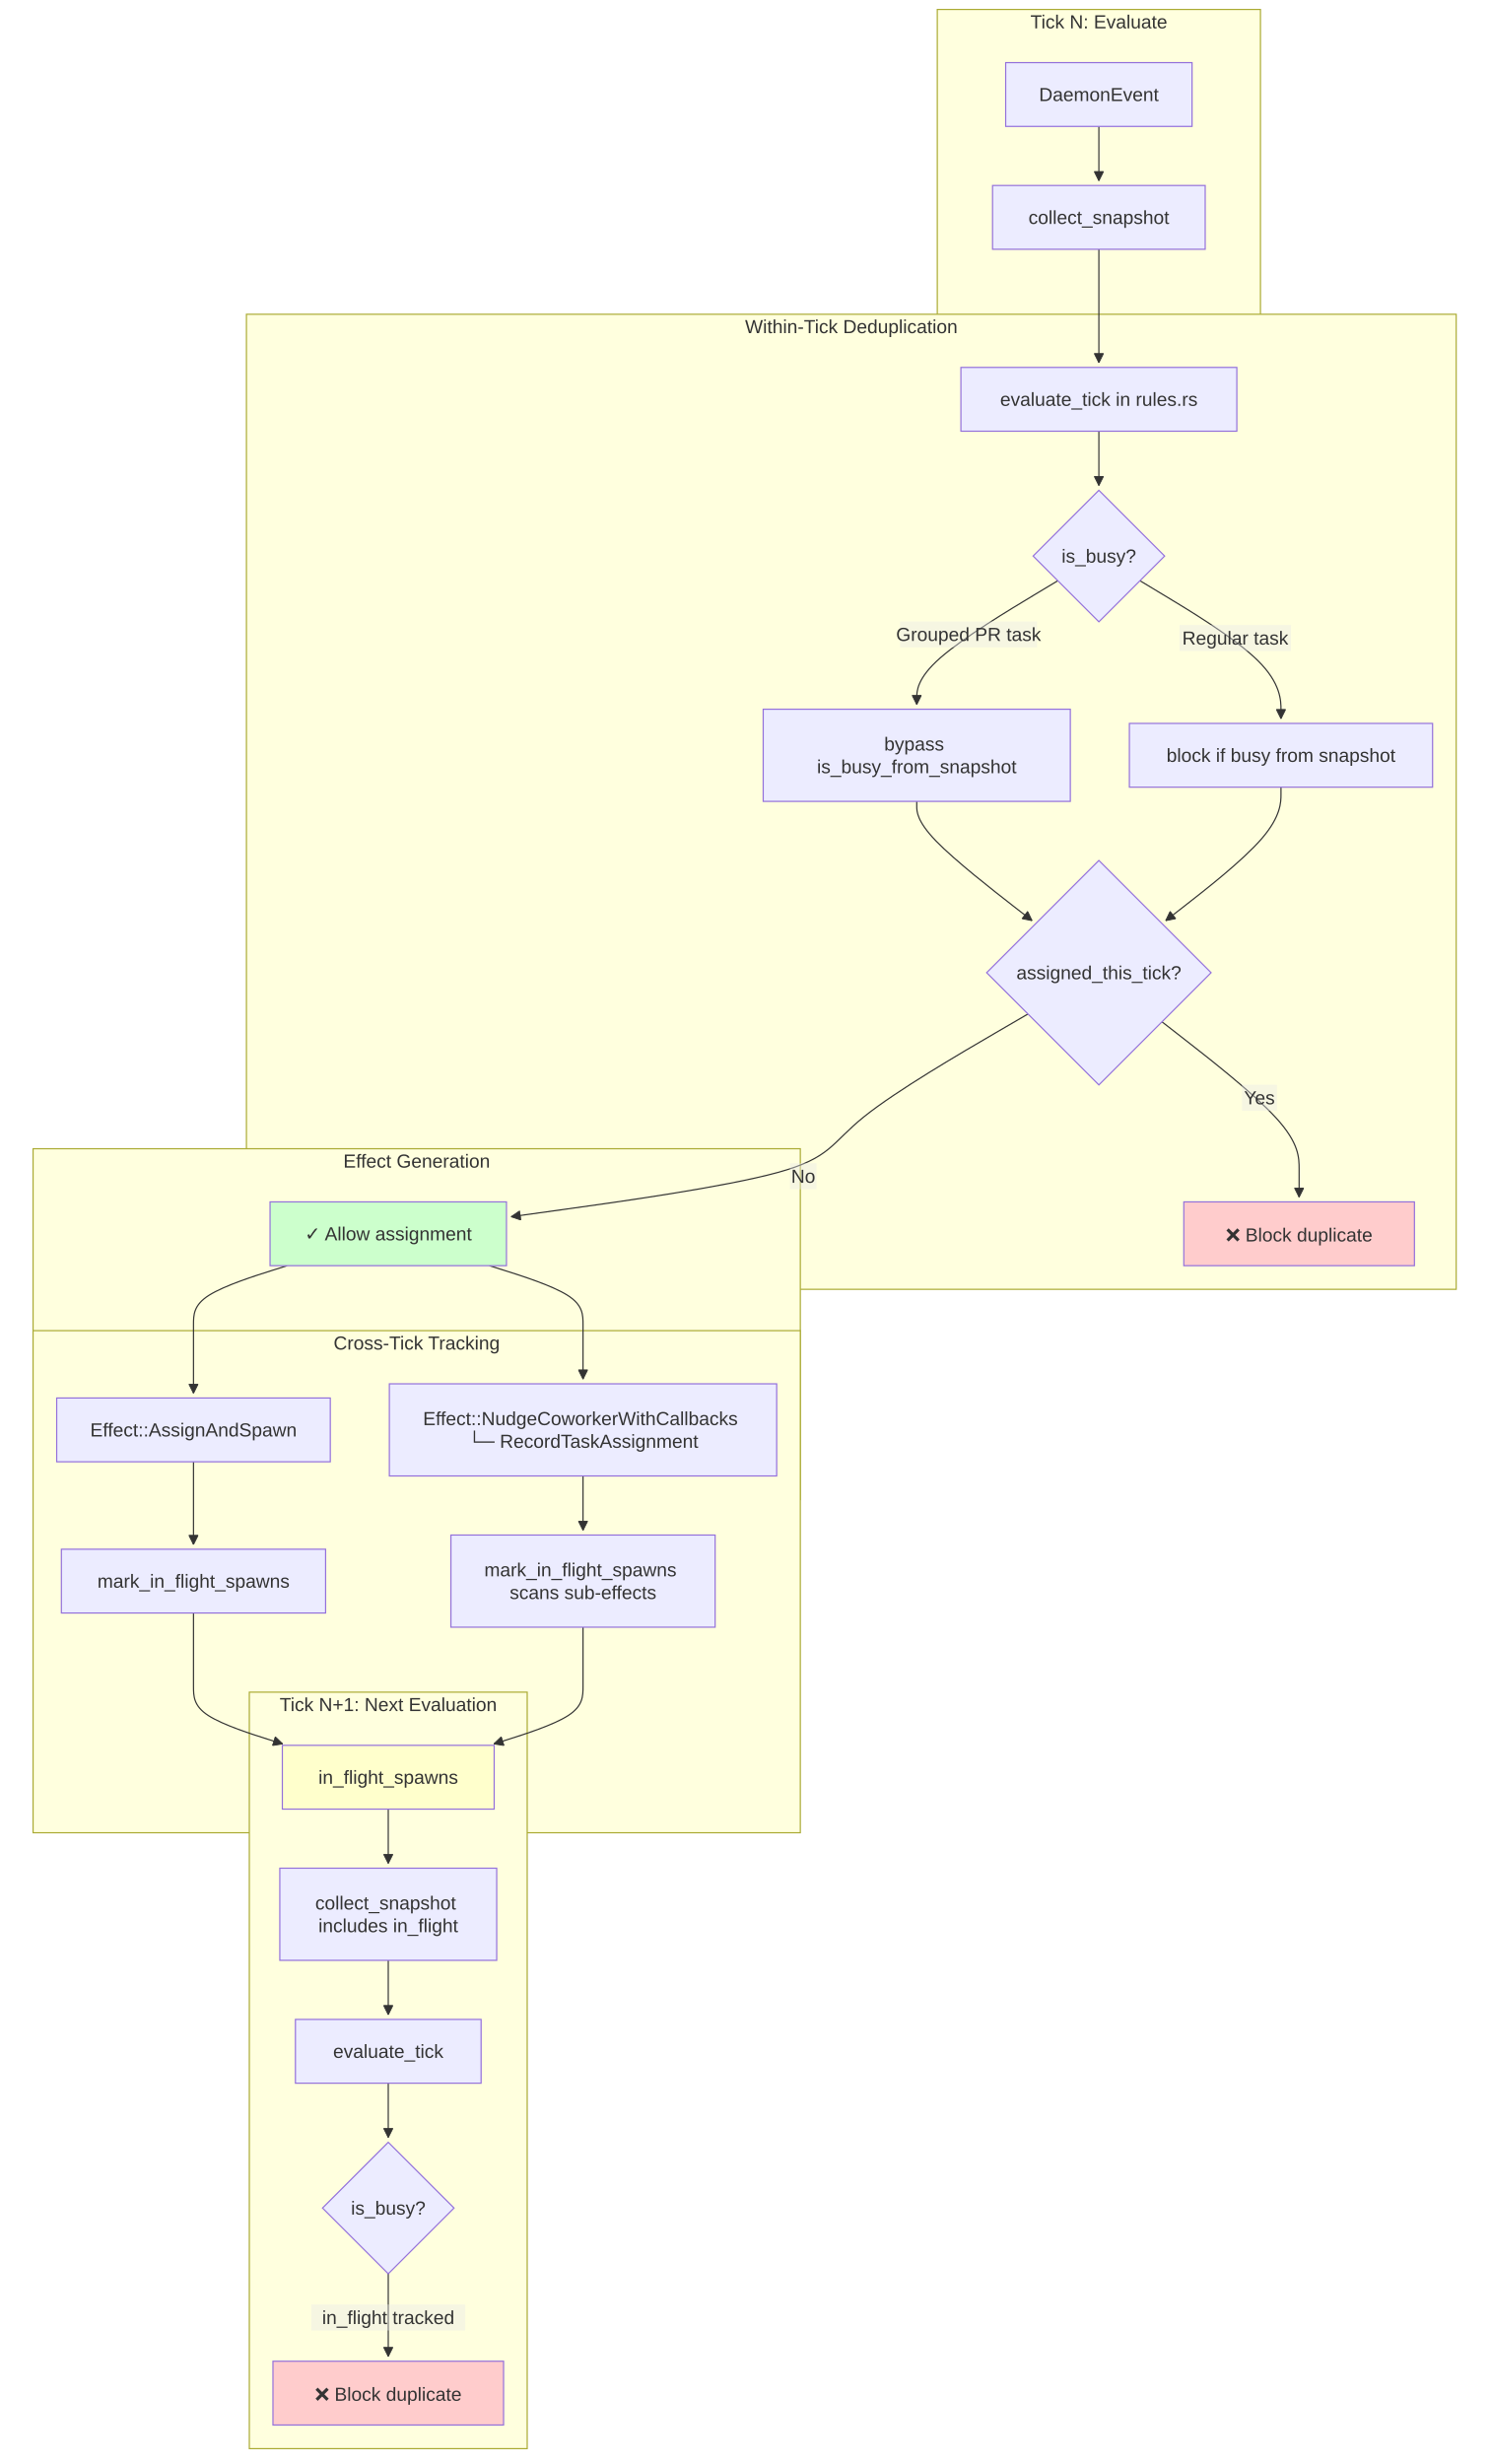
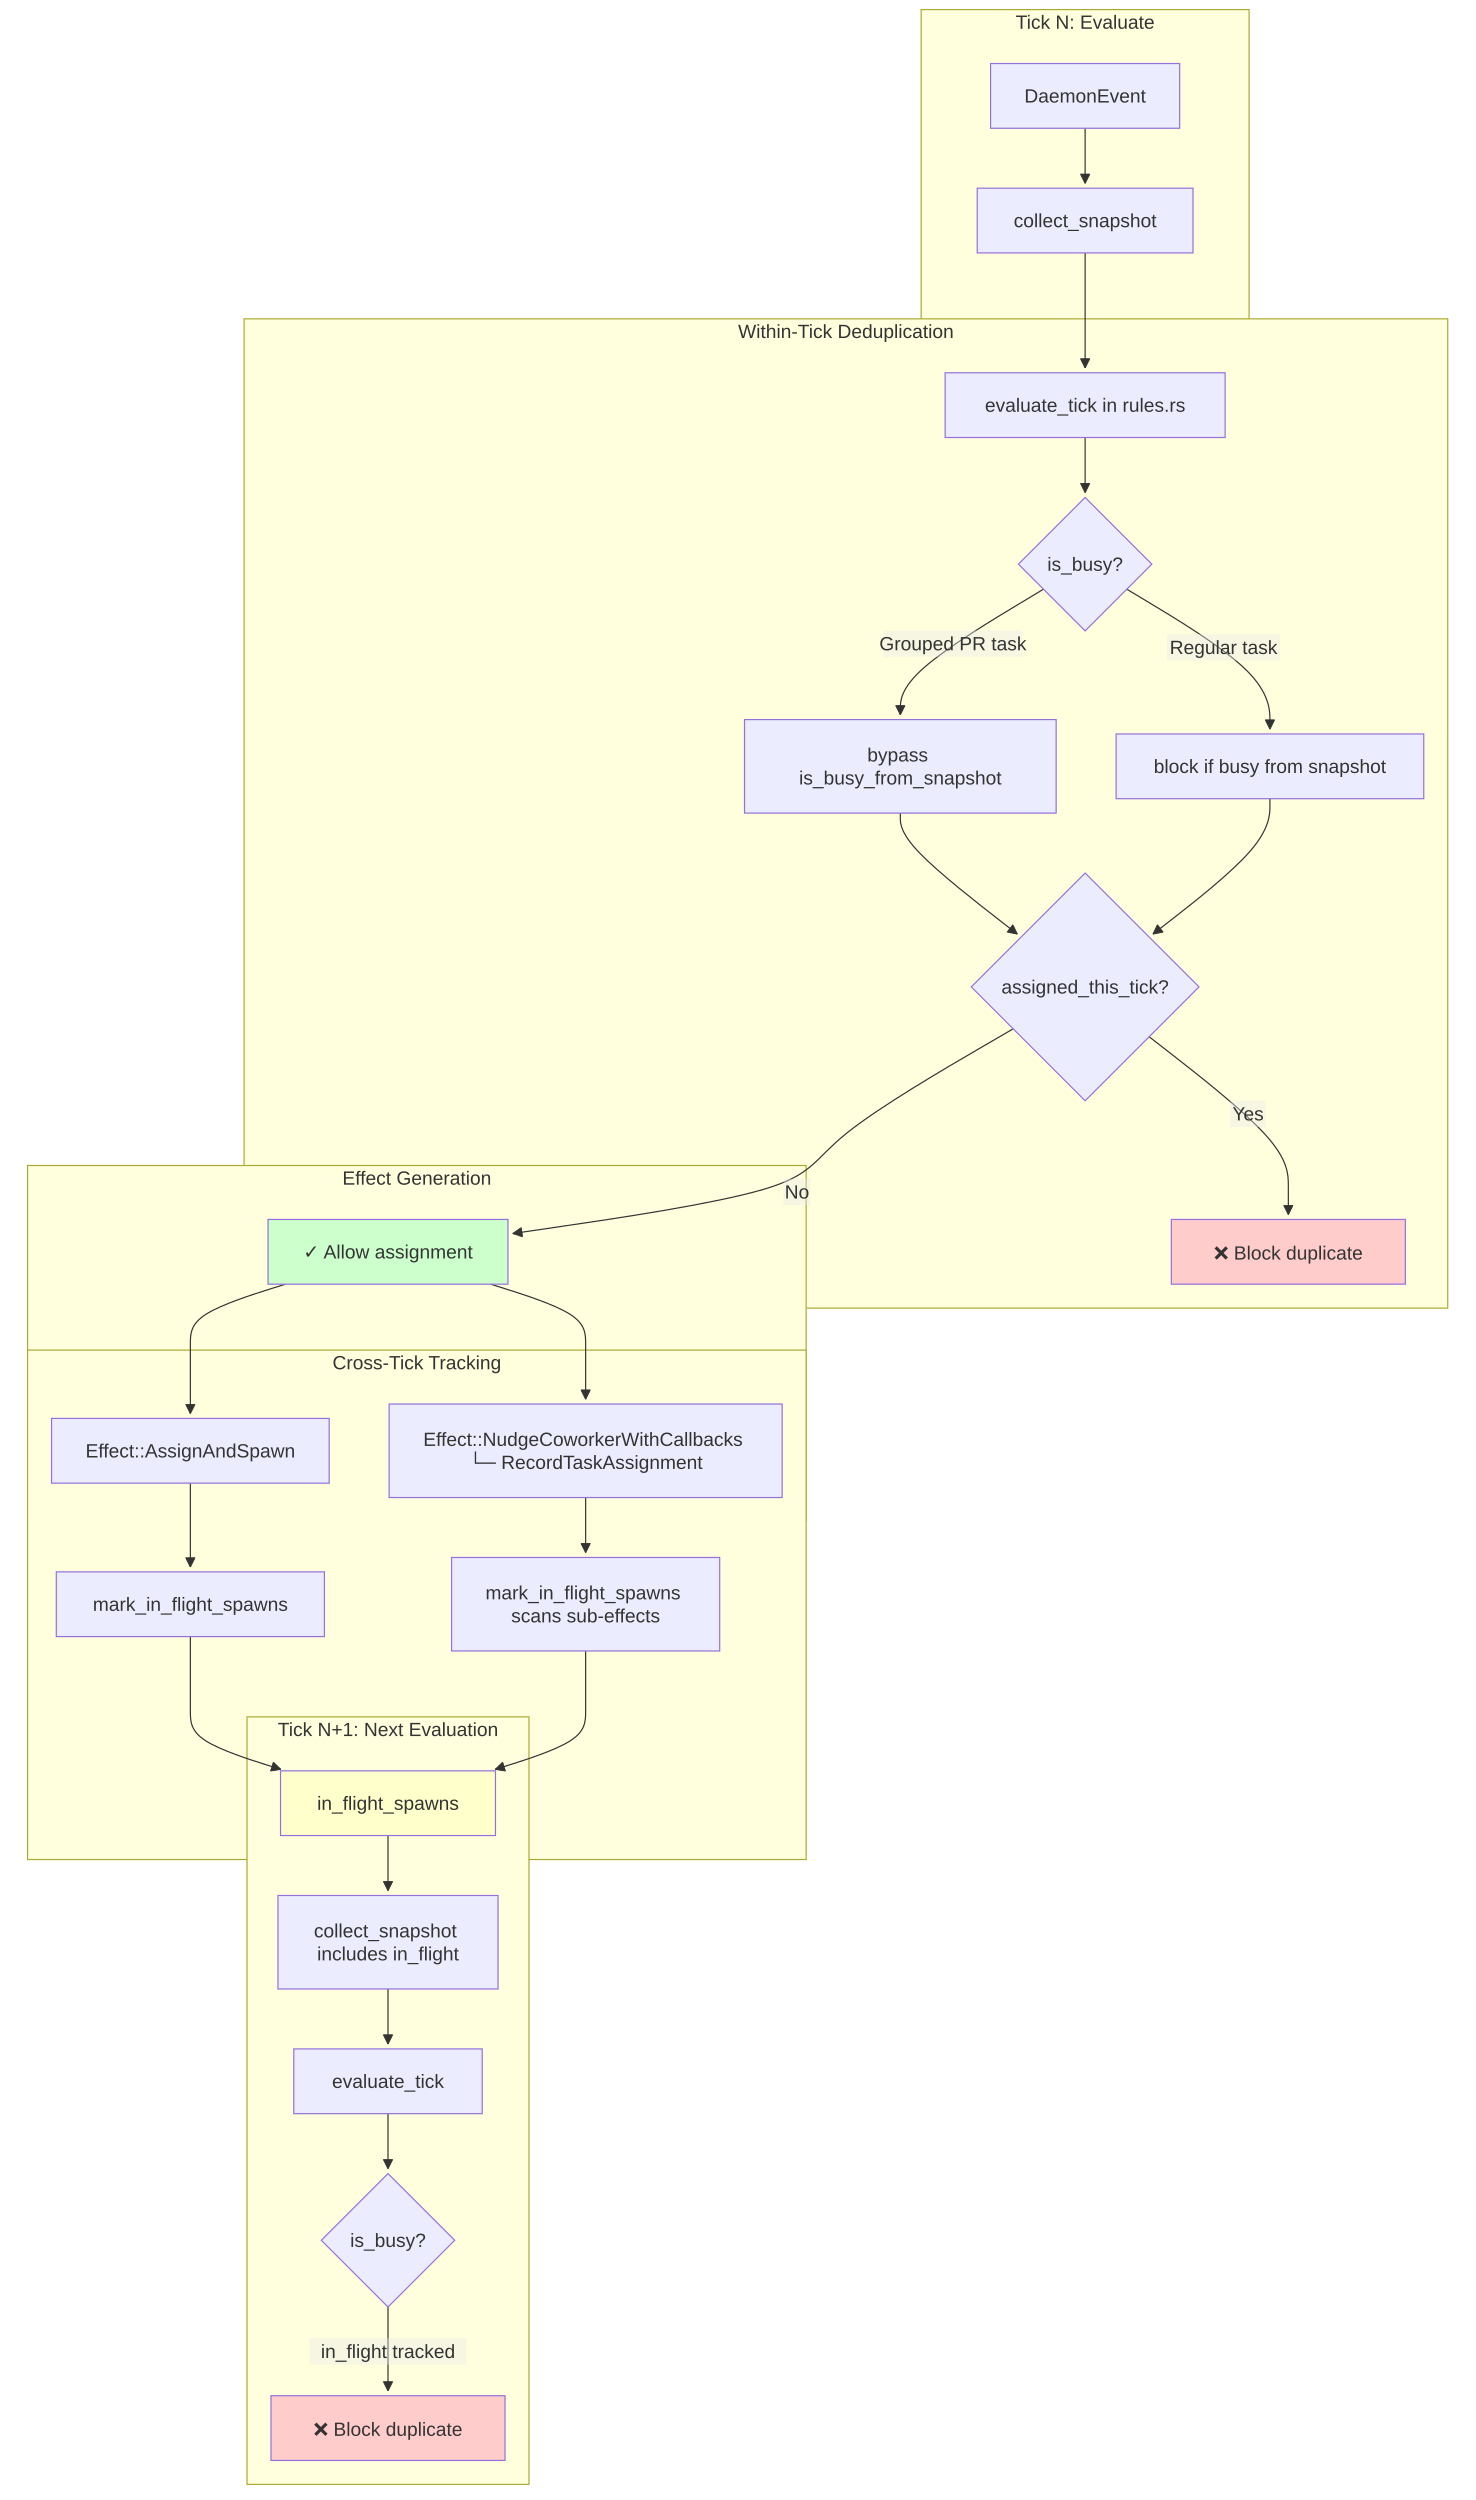
- <svg xmlns="http://www.w3.org/2000/svg" width="1260.799" height="2085.672" viewBox="-8 -28 1260.799 2085.672" class="mermaid">
+ <svg xmlns="http://www.w3.org/2000/svg" width="1230.799" height="2085.672" viewBox="-8 -28 1230.799 2085.672" class="mermaid">
  <style>
.mermaid{font-family:trebuchet ms, verdana, arial, sans-serif;font-size:16px;fill:#333333;}
.error-icon{fill:#552222;}
.error-text{fill:#552222;stroke:#552222;}
.edge-thickness-normal{stroke-width:1px;}
.edge-thickness-thick{stroke-width:3.5px;}
.edge-pattern-solid{stroke-dasharray:0;}
.edge-thickness-invisible{stroke-width:0;fill:none;}
.edge-pattern-dashed{stroke-dasharray:3;}
.edge-pattern-dotted{stroke-dasharray:2;}
.marker{fill:#333333;stroke:#333333;}
.marker.cross{stroke:#333333;}
svg{font-family:trebuchet ms, verdana, arial, sans-serif;font-size:16px;}
p{margin:0;}
.label{font-family:trebuchet ms, verdana, arial, sans-serif;color:#333333;}
.cluster-label text{fill:#333333;}
.cluster-label span{color:#333333;}
.cluster-label span p{background-color:transparent;}
.label text,span{fill:#333333;color:#333333;}
.node rect,.node circle,.node ellipse,.node polygon,.node path{fill:#ECECFF;stroke:#9370DB;stroke-width:1px;}
.rough-node .label text,.node .label text,.image-shape .label,.icon-shape .label{text-anchor:middle;}
.node .katex path{fill:#000;stroke:#000;stroke-width:1px;}
.rough-node .label,.node .label,.image-shape .label,.icon-shape .label{text-align:center;}
.node.clickable{cursor:pointer;}
.root .anchor path{fill:#333333!important;stroke-width:0;stroke:#333333;}
.arrowheadPath{fill:#333333;}
.edgePath .path{stroke:#333333;stroke-width:2.0px;}
.flowchart-link{stroke:#333333;fill:none;}
.edgeLabel{background-color:rgba(232, 232, 232, 0.8);text-align:center;}
.edgeLabel p{background-color:rgba(232, 232, 232, 0.8);}
.edgeLabel rect{opacity:0.5;background-color:rgba(232, 232, 232, 0.8);fill:rgba(232, 232, 232, 0.8);}
.labelBkg{background-color:rgba(232, 232, 232, 0.5);}
.cluster rect{fill:#ffffde;stroke:#aaaa33;stroke-width:1px;}
.cluster text{fill:#333333;}
.cluster span{color:#333333;}
.flowchartTitleText{text-anchor:middle;font-size:18px;fill:#333333;}
rect.text{fill:none;stroke-width:0;}

  </style>
  <defs>
    <marker id="arrow_point" viewBox="0 0 10 10" refX="10" refY="5" markerWidth="8" markerHeight="8" orient="auto" markerUnits="userSpaceOnUse">
      <path d="M 0 0 L 10 5 L 0 10 z" class="marker" />
    </marker>
    <marker id="arrow_point_start" viewBox="0 0 10 10" refX="4.5" refY="5" markerWidth="8" markerHeight="8" orient="auto" markerUnits="userSpaceOnUse">
      <path d="M 0 5 L 10 10 L 10 0 z" class="marker" />
    </marker>
    <marker id="arrow_cross" viewBox="0 0 11 11" refX="12" refY="5.2" markerWidth="11" markerHeight="11" orient="auto" markerUnits="userSpaceOnUse">
      <path d="M 1 1 L 10 10 M 10 1 L 1 10" class="marker cross" fill="none" stroke-width="2" />
    </marker>
    <marker id="arrow_cross_start" viewBox="0 0 11 11" refX="-1" refY="5.2" markerWidth="11" markerHeight="11" orient="auto" markerUnits="userSpaceOnUse">
      <path d="M 1 1 L 10 10 M 10 1 L 1 10" class="marker cross" fill="none" stroke-width="2" />
    </marker>
    <marker id="arrow_circle" viewBox="0 0 10 10" refX="11" refY="5" markerWidth="11" markerHeight="11" orient="auto" markerUnits="userSpaceOnUse">
      <circle cx="5" cy="5" r="5" class="marker" />
    </marker>
    <marker id="arrow_circle_start" viewBox="0 0 10 10" refX="-1" refY="5" markerWidth="11" markerHeight="11" orient="auto" markerUnits="userSpaceOnUse">
      <circle cx="5" cy="5" r="5" class="marker" />
    </marker>
  </defs>
  <g class="root">
    <g class="clusters">
      <g class="cluster" id="subgraph-subGraph0">
-         <rect x="785.492" y="-20" width="273.594" height="377" class="cluster" />
-         <text x="922.289" y="-4" class="cluster-label" text-anchor="middle">Tick N: Evaluate</text>
+         <rect x="760.492" y="-20" width="273.594" height="377" class="cluster" />
+         <text x="897.289" y="-4" class="cluster-label" text-anchor="middle">Tick N: Evaluate</text>
      </g>
      <g class="cluster" id="subgraph-subGraph1">
-         <rect x="200.623" y="238" width="1024.176" height="825.344" class="cluster" />
-         <text x="712.711" y="254" class="cluster-label" text-anchor="middle">Within-Tick Deduplication</text>
+         <rect x="195.623" y="238" width="1004.176" height="825.344" class="cluster" />
+         <text x="697.711" y="254" class="cluster-label" text-anchor="middle">Within-Tick Deduplication</text>
      </g>
      <g class="cluster" id="subgraph-subGraph2">
-         <rect x="20" y="944.344" width="649.539" height="297" class="cluster" />
-         <text x="344.77" y="960.344" class="cluster-label" text-anchor="middle">Effect Generation</text>
+         <rect x="15" y="944.344" width="649.539" height="297" class="cluster" />
+         <text x="339.77" y="960.344" class="cluster-label" text-anchor="middle">Effect Generation</text>
      </g>
      <g class="cluster" id="subgraph-subGraph3">
-         <rect x="20" y="1098.344" width="649.539" height="425" class="cluster" />
-         <text x="344.77" y="1114.344" class="cluster-label" text-anchor="middle">Cross-Tick Tracking</text>
+         <rect x="15" y="1098.344" width="649.539" height="425" class="cluster" />
+         <text x="339.77" y="1114.344" class="cluster-label" text-anchor="middle">Cross-Tick Tracking</text>
      </g>
      <g class="cluster" id="subgraph-subGraph4">
-         <rect x="203.072" y="1404.344" width="235.25" height="640.328" class="cluster" />
-         <text x="320.697" y="1420.344" class="cluster-label" text-anchor="middle">Tick N+1: Next Evaluation</text>
+         <rect x="198.072" y="1404.344" width="235.25" height="640.328" class="cluster" />
+         <text x="315.697" y="1420.344" class="cluster-label" text-anchor="middle">Tick N+1: Next Evaluation</text>
      </g>
    </g>
    <g class="edgePaths">
      <g class="edge" id="edge-L-Event-Snapshot-0">
-         <path d="M922.289,79L922.289,83.167C922.289,87.333,922.289,95.667,922.289,103.333C922.289,111,922.289,118,922.289,121.5L922.289,125" class="edge-thickness-normal edge-pattern-solid edge-thickness-normal edge-pattern-solid flowchart-link" marker-end="url(#arrow_point)" />
+         <path d="M897.289,79L897.289,83.167C897.289,87.333,897.289,95.667,897.289,103.333C897.289,111,897.289,118,897.289,121.5L897.289,125" class="edge-thickness-normal edge-pattern-solid edge-thickness-normal edge-pattern-solid flowchart-link" marker-end="url(#arrow_point)" />
      </g>
      <g class="edge" id="edge-L-Snapshot-Rules-0">
-         <path d="M922.289,183L922.289,187.167C922.289,191.333,922.289,199.667,922.289,208C922.289,216.333,922.289,224.667,922.289,233C922.289,241.333,922.289,249.667,922.289,257.333C922.289,265,922.289,272,922.289,275.5L922.289,279" class="edge-thickness-normal edge-pattern-solid edge-thickness-normal edge-pattern-solid flowchart-link" marker-end="url(#arrow_point)" />
+         <path d="M897.289,183L897.289,187.167C897.289,191.333,897.289,199.667,897.289,208C897.289,216.333,897.289,224.667,897.289,233C897.289,241.333,897.289,249.667,897.289,257.333C897.289,265,897.289,272,897.289,275.5L897.289,279" class="edge-thickness-normal edge-pattern-solid edge-thickness-normal edge-pattern-solid flowchart-link" marker-end="url(#arrow_point)" />
      </g>
      <g class="edge" id="edge-L-Rules-Check-0">
-         <path d="M922.289,337L922.289,341.167C922.289,345.333,922.289,353.667,922.289,361.333C922.289,369,922.289,376,922.289,379.5L922.289,383" class="edge-thickness-normal edge-pattern-solid edge-thickness-normal edge-pattern-solid flowchart-link" marker-end="url(#arrow_point)" />
+         <path d="M897.289,337L897.289,341.167C897.289,345.333,897.289,353.667,897.289,361.333C897.289,369,897.289,376,897.289,379.5L897.289,383" class="edge-thickness-normal edge-pattern-solid edge-thickness-normal edge-pattern-solid flowchart-link" marker-end="url(#arrow_point)" />
      </g>
      <g class="edge" id="edge-L-Check-Bypass-0">
-         <path d="M887.522,463.561L867.621,475.522C847.721,487.483,807.92,511.406,788.02,528.867C768.119,546.328,768.119,557.328,768.119,562.828L768.119,568.328" class="edge-thickness-normal edge-pattern-solid edge-thickness-normal edge-pattern-solid flowchart-link" marker-end="url(#arrow_point)" />
+         <path d="M862.522,463.561L842.621,475.522C822.721,487.483,782.92,511.406,763.02,528.867C743.119,546.328,743.119,557.328,743.119,562.828L743.119,568.328" class="edge-thickness-normal edge-pattern-solid edge-thickness-normal edge-pattern-solid flowchart-link" marker-end="url(#arrow_point)" />
      </g>
      <g class="edge" id="edge-L-Check-BlockSnap-0">
-         <path d="M957.056,463.561L976.957,475.522C996.857,487.483,1036.658,511.406,1056.559,530.867C1076.459,550.328,1076.459,565.328,1076.459,572.828L1076.459,580.328" class="edge-thickness-normal edge-pattern-solid edge-thickness-normal edge-pattern-solid flowchart-link" marker-end="url(#arrow_point)" />
+         <path d="M932.056,463.561L951.957,475.522C971.857,487.483,1011.658,511.406,1031.559,530.867C1051.459,550.328,1051.459,565.328,1051.459,572.828L1051.459,580.328" class="edge-thickness-normal edge-pattern-solid edge-thickness-normal edge-pattern-solid flowchart-link" marker-end="url(#arrow_point)" />
      </g>
      <g class="edge" id="edge-L-Bypass-AssignCheck-0">
-         <path d="M768.119,650.328L768.119,654.495C768.119,658.661,768.119,666.995,784.384,683.822C800.649,700.65,833.18,725.972,849.445,738.633L865.71,751.294" class="edge-thickness-normal edge-pattern-solid edge-thickness-normal edge-pattern-solid flowchart-link" marker-end="url(#arrow_point)" />
+         <path d="M743.119,650.328L743.119,654.495C743.119,658.661,743.119,666.995,759.384,683.822C775.649,700.65,808.18,725.972,824.445,738.633L840.71,751.294" class="edge-thickness-normal edge-pattern-solid edge-thickness-normal edge-pattern-solid flowchart-link" marker-end="url(#arrow_point)" />
      </g>
      <g class="edge" id="edge-L-BlockSnap-AssignCheck-0">
-         <path d="M1076.459,638.328L1076.459,644.495C1076.459,650.661,1076.459,662.995,1060.194,681.822C1043.929,700.65,1011.399,725.972,995.134,738.633L978.868,751.294" class="edge-thickness-normal edge-pattern-solid edge-thickness-normal edge-pattern-solid flowchart-link" marker-end="url(#arrow_point)" />
+         <path d="M1051.459,638.328L1051.459,644.495C1051.459,650.661,1051.459,662.995,1035.194,681.822C1018.929,700.65,986.399,725.972,970.134,738.633L953.868,751.294" class="edge-thickness-normal edge-pattern-solid edge-thickness-normal edge-pattern-solid flowchart-link" marker-end="url(#arrow_point)" />
      </g>
      <g class="edge" id="edge-L-AssignCheck-Block1-0">
-         <path d="M975.704,836.929L995.056,851.998C1014.408,867.067,1053.112,897.205,1072.464,918.441C1091.817,939.677,1091.817,952.01,1091.817,961.677C1091.817,971.344,1091.817,978.344,1091.817,981.844L1091.817,985.344" class="edge-thickness-normal edge-pattern-solid edge-thickness-normal edge-pattern-solid flowchart-link" marker-end="url(#arrow_point)" />
+         <path d="M950.704,836.929L970.056,851.998C989.408,867.067,1028.112,897.205,1047.464,918.441C1066.817,939.677,1066.817,952.01,1066.817,961.677C1066.817,971.344,1066.817,978.344,1066.817,981.844L1066.817,985.344" class="edge-thickness-normal edge-pattern-solid edge-thickness-normal edge-pattern-solid flowchart-link" marker-end="url(#arrow_point)" />
      </g>
      <g class="edge" id="edge-L-AssignCheck-Allow1-0">
-         <path d="M862.248,830.303L834.477,846.476C806.705,862.65,751.162,894.997,723.391,917.337C695.619,939.677,695.619,952.01,650.472,964.439C605.324,976.867,515.029,989.391,469.881,995.653L424.734,1001.914" class="edge-thickness-normal edge-pattern-solid edge-thickness-normal edge-pattern-solid flowchart-link" marker-end="url(#arrow_point)" />
+         <path d="M837.248,830.303L809.477,846.476C781.705,862.65,726.162,894.997,698.391,917.337C670.619,939.677,670.619,952.01,628.804,964.303C586.989,976.596,503.359,988.849,461.544,994.976L419.729,1001.102" class="edge-thickness-normal edge-pattern-solid edge-thickness-normal edge-pattern-solid flowchart-link" marker-end="url(#arrow_point)" />
      </g>
      <g class="edge" id="edge-L-Allow1-Effect1-0">
-         <path d="M235.084,1043.344L221.872,1047.51C208.66,1051.677,182.236,1060.01,169.024,1068.344C155.813,1076.677,155.813,1085.01,155.813,1093.344C155.813,1101.677,155.813,1110.01,155.813,1119.677C155.813,1129.344,155.813,1140.344,155.813,1145.844L155.813,1151.344" class="edge-thickness-normal edge-pattern-solid edge-thickness-normal edge-pattern-solid flowchart-link" marker-end="url(#arrow_point)" />
+         <path d="M230.084,1043.344L216.872,1047.51C203.66,1051.677,177.236,1060.01,164.024,1068.344C150.813,1076.677,150.813,1085.01,150.813,1093.344C150.813,1101.677,150.813,1110.01,150.813,1119.677C150.813,1129.344,150.813,1140.344,150.813,1145.844L150.813,1151.344" class="edge-thickness-normal edge-pattern-solid edge-thickness-normal edge-pattern-solid flowchart-link" marker-end="url(#arrow_point)" />
      </g>
      <g class="edge" id="edge-L-Allow1-Effect2-0">
-         <path d="M406.311,1043.344L419.522,1047.51C432.734,1051.677,459.158,1060.01,472.37,1068.344C485.582,1076.677,485.582,1085.01,485.582,1093.344C485.582,1101.677,485.582,1110.01,485.582,1117.677C485.582,1125.344,485.582,1132.344,485.582,1135.844L485.582,1139.344" class="edge-thickness-normal edge-pattern-solid edge-thickness-normal edge-pattern-solid flowchart-link" marker-end="url(#arrow_point)" />
+         <path d="M401.311,1043.344L414.522,1047.51C427.734,1051.677,454.158,1060.01,467.37,1068.344C480.582,1076.677,480.582,1085.01,480.582,1093.344C480.582,1101.677,480.582,1110.01,480.582,1117.677C480.582,1125.344,480.582,1132.344,480.582,1135.844L480.582,1139.344" class="edge-thickness-normal edge-pattern-solid edge-thickness-normal edge-pattern-solid flowchart-link" marker-end="url(#arrow_point)" />
      </g>
      <g class="edge" id="edge-L-Effect1-Track1-0">
-         <path d="M155.813,1209.344L155.813,1215.51C155.813,1221.677,155.813,1234.01,155.813,1245.677C155.813,1257.344,155.813,1268.344,155.813,1273.844L155.813,1279.344" class="edge-thickness-normal edge-pattern-solid edge-thickness-normal edge-pattern-solid flowchart-link" marker-end="url(#arrow_point)" />
+         <path d="M150.813,1209.344L150.813,1215.51C150.813,1221.677,150.813,1234.01,150.813,1245.677C150.813,1257.344,150.813,1268.344,150.813,1273.844L150.813,1279.344" class="edge-thickness-normal edge-pattern-solid edge-thickness-normal edge-pattern-solid flowchart-link" marker-end="url(#arrow_point)" />
      </g>
      <g class="edge" id="edge-L-Effect2-Track2-0">
-         <path d="M485.582,1221.344L485.582,1225.51C485.582,1229.677,485.582,1238.01,485.582,1245.677C485.582,1253.344,485.582,1260.344,485.582,1263.844L485.582,1267.344" class="edge-thickness-normal edge-pattern-solid edge-thickness-normal edge-pattern-solid flowchart-link" marker-end="url(#arrow_point)" />
+         <path d="M480.582,1221.344L480.582,1225.51C480.582,1229.677,480.582,1238.01,480.582,1245.677C480.582,1253.344,480.582,1260.344,480.582,1263.844L480.582,1267.344" class="edge-thickness-normal edge-pattern-solid edge-thickness-normal edge-pattern-solid flowchart-link" marker-end="url(#arrow_point)" />
      </g>
      <g class="edge" id="edge-L-Track1-InFlight-0">
-         <path d="M155.813,1337.344L155.813,1343.51C155.813,1349.677,155.813,1362.01,155.813,1372.344C155.813,1382.677,155.813,1391.01,155.813,1399.344C155.813,1407.677,155.813,1416.01,168.389,1424.143C180.965,1432.276,206.117,1440.208,218.693,1444.175L231.269,1448.141" class="edge-thickness-normal edge-pattern-solid edge-thickness-normal edge-pattern-solid flowchart-link" marker-end="url(#arrow_point)" />
+         <path d="M150.813,1337.344L150.813,1343.51C150.813,1349.677,150.813,1362.01,150.813,1372.344C150.813,1382.677,150.813,1391.01,150.813,1399.344C150.813,1407.677,150.813,1416.01,163.389,1424.143C175.965,1432.276,201.117,1440.208,213.693,1444.175L226.269,1448.141" class="edge-thickness-normal edge-pattern-solid edge-thickness-normal edge-pattern-solid flowchart-link" marker-end="url(#arrow_point)" />
      </g>
      <g class="edge" id="edge-L-Track2-InFlight-0">
-         <path d="M485.582,1349.344L485.582,1353.51C485.582,1357.677,485.582,1366.01,485.582,1374.344C485.582,1382.677,485.582,1391.01,485.582,1399.344C485.582,1407.677,485.582,1416.01,473.006,1424.143C460.43,1432.276,435.278,1440.208,422.701,1444.175L410.125,1448.141" class="edge-thickness-normal edge-pattern-solid edge-thickness-normal edge-pattern-solid flowchart-link" marker-end="url(#arrow_point)" />
+         <path d="M480.582,1349.344L480.582,1353.51C480.582,1357.677,480.582,1366.01,480.582,1374.344C480.582,1382.677,480.582,1391.01,480.582,1399.344C480.582,1407.677,480.582,1416.01,468.006,1424.143C455.43,1432.276,430.278,1440.208,417.701,1444.175L405.125,1448.141" class="edge-thickness-normal edge-pattern-solid edge-thickness-normal edge-pattern-solid flowchart-link" marker-end="url(#arrow_point)" />
      </g>
      <g class="edge" id="edge-L-InFlight-NextSnapshot-0">
-         <path d="M320.697,1503.344L320.697,1507.51C320.697,1511.677,320.697,1520.01,320.697,1527.677C320.697,1535.344,320.697,1542.344,320.697,1545.844L320.697,1549.344" class="edge-thickness-normal edge-pattern-solid edge-thickness-normal edge-pattern-solid flowchart-link" marker-end="url(#arrow_point)" />
+         <path d="M315.697,1503.344L315.697,1507.51C315.697,1511.677,315.697,1520.01,315.697,1527.677C315.697,1535.344,315.697,1542.344,315.697,1545.844L315.697,1549.344" class="edge-thickness-normal edge-pattern-solid edge-thickness-normal edge-pattern-solid flowchart-link" marker-end="url(#arrow_point)" />
      </g>
      <g class="edge" id="edge-L-NextSnapshot-NextRules-0">
-         <path d="M320.697,1631.344L320.697,1635.51C320.697,1639.677,320.697,1648.01,320.697,1655.677C320.697,1663.344,320.697,1670.344,320.697,1673.844L320.697,1677.344" class="edge-thickness-normal edge-pattern-solid edge-thickness-normal edge-pattern-solid flowchart-link" marker-end="url(#arrow_point)" />
+         <path d="M315.697,1631.344L315.697,1635.51C315.697,1639.677,315.697,1648.01,315.697,1655.677C315.697,1663.344,315.697,1670.344,315.697,1673.844L315.697,1677.344" class="edge-thickness-normal edge-pattern-solid edge-thickness-normal edge-pattern-solid flowchart-link" marker-end="url(#arrow_point)" />
      </g>
      <g class="edge" id="edge-L-NextRules-Check2-0">
-         <path d="M320.697,1735.344L320.697,1739.51C320.697,1743.677,320.697,1752.01,320.697,1759.677C320.697,1767.344,320.697,1774.344,320.697,1777.844L320.697,1781.344" class="edge-thickness-normal edge-pattern-solid edge-thickness-normal edge-pattern-solid flowchart-link" marker-end="url(#arrow_point)" />
+         <path d="M315.697,1735.344L315.697,1739.51C315.697,1743.677,315.697,1752.01,315.697,1759.677C315.697,1767.344,315.697,1774.344,315.697,1777.844L315.697,1781.344" class="edge-thickness-normal edge-pattern-solid edge-thickness-normal edge-pattern-solid flowchart-link" marker-end="url(#arrow_point)" />
      </g>
      <g class="edge" id="edge-L-Check2-Block2-0">
-         <path d="M320.697,1896.672L320.697,1902.839C320.697,1909.005,320.697,1921.339,320.697,1933.005C320.697,1944.672,320.697,1955.672,320.697,1961.172L320.697,1966.672" class="edge-thickness-normal edge-pattern-solid edge-thickness-normal edge-pattern-solid flowchart-link" marker-end="url(#arrow_point)" />
+         <path d="M315.697,1896.672L315.697,1902.839C315.697,1909.005,315.697,1921.339,315.697,1933.005C315.697,1944.672,315.697,1955.672,315.697,1961.172L315.697,1966.672" class="edge-thickness-normal edge-pattern-solid edge-thickness-normal edge-pattern-solid flowchart-link" marker-end="url(#arrow_point)" />
      </g>
    </g>
    <g class="edgeLabels">
      <g class="edgeLabel" id="edge-label-L-Check-Bypass-0">
-         <rect x="753.964" y="497.975" width="116" height="22" class="edge-label-bg" />
-         <text x="811.964" y="508.975" class="edge-label" text-anchor="middle" dominant-baseline="central">Grouped PR task</text>
+         <rect x="728.964" y="497.975" width="116" height="22" class="edge-label-bg" />
+         <text x="786.964" y="508.975" class="edge-label" text-anchor="middle" dominant-baseline="central">Grouped PR task</text>
      </g>
      <g class="edgeLabel" id="edge-label-L-Check-BlockSnap-0">
-         <rect x="990.557" y="501.066" width="94.4" height="22" class="edge-label-bg" />
-         <text x="1037.757" y="512.066" class="edge-label" text-anchor="middle" dominant-baseline="central">Regular task</text>
+         <rect x="965.557" y="501.066" width="94.4" height="22" class="edge-label-bg" />
+         <text x="1012.757" y="512.066" class="edge-label" text-anchor="middle" dominant-baseline="central">Regular task</text>
      </g>
      <g class="edgeLabel" id="edge-label-L-AssignCheck-Block1-0">
-         <rect x="1043.419" y="890.182" width="29.6" height="22" class="edge-label-bg" />
-         <text x="1058.219" y="901.182" class="edge-label" text-anchor="middle" dominant-baseline="central">Yes</text>
+         <rect x="1018.419" y="890.182" width="29.6" height="22" class="edge-label-bg" />
+         <text x="1033.219" y="901.182" class="edge-label" text-anchor="middle" dominant-baseline="central">Yes</text>
      </g>
      <g class="edgeLabel" id="edge-label-L-AssignCheck-Allow1-0">
-         <rect x="660.819" y="956.617" width="22.4" height="22" class="edge-label-bg" />
-         <text x="672.019" y="967.617" class="edge-label" text-anchor="middle" dominant-baseline="central">No</text>
+         <rect x="645.695" y="955.355" width="22.4" height="22" class="edge-label-bg" />
+         <text x="656.895" y="966.355" class="edge-label" text-anchor="middle" dominant-baseline="central">No</text>
      </g>
      <g class="edgeLabel" id="edge-label-L-Check2-Block2-0">
-         <rect x="255.497" y="1922.672" width="130.4" height="22" class="edge-label-bg" />
-         <text x="320.697" y="1933.672" class="edge-label" text-anchor="middle" dominant-baseline="central">in_flight tracked</text>
+         <rect x="250.497" y="1922.672" width="130.4" height="22" class="edge-label-bg" />
+         <text x="315.697" y="1933.672" class="edge-label" text-anchor="middle" dominant-baseline="central">in_flight tracked</text>
      </g>
    </g>
    <g class="nodes">
      <g class="node default" id="node-Event">
-         <rect x="843.402" y="25" width="157.773" height="54" />
-         <text x="922.289" y="52" class="label" text-anchor="middle" dominant-baseline="central">DaemonEvent</text>
+         <rect x="818.402" y="25" width="157.773" height="54" />
+         <text x="897.289" y="52" class="label" text-anchor="middle" dominant-baseline="central">DaemonEvent</text>
      </g>
      <g class="node default" id="node-Snapshot">
-         <rect x="832.281" y="129" width="180.016" height="54" />
-         <text x="922.289" y="156" class="label" text-anchor="middle" dominant-baseline="central">collect_snapshot</text>
+         <rect x="807.281" y="129" width="180.016" height="54" />
+         <text x="897.289" y="156" class="label" text-anchor="middle" dominant-baseline="central">collect_snapshot</text>
      </g>
      <g class="node default" id="node-Rules">
-         <rect x="805.492" y="283" width="233.594" height="54" />
-         <text x="922.289" y="310" class="label" text-anchor="middle" dominant-baseline="central">evaluate_tick in rules.rs</text>
+         <rect x="780.492" y="283" width="233.594" height="54" />
+         <text x="897.289" y="310" class="label" text-anchor="middle" dominant-baseline="central">evaluate_tick in rules.rs</text>
      </g>
      <g class="node default" id="node-Check">
-         <polygon points="922.289,387 977.953,442.664 922.289,498.328 866.625,442.664" />
-         <text x="922.289" y="442.664" class="label" text-anchor="middle" dominant-baseline="central">is_busy?</text>
+         <polygon points="897.289,387 952.953,442.664 897.289,498.328 841.625,442.664" />
+         <text x="897.289" y="442.664" class="label" text-anchor="middle" dominant-baseline="central">is_busy?</text>
      </g>
      <g class="node default" id="node-Bypass">
-         <rect x="638.119" y="572.328" width="260" height="78" />
-         <text x="768.119" y="611.328" class="label" text-anchor="middle" dominant-baseline="central">
-           <tspan x="768.119" y="611.328" dy="-0.6em">bypass</tspan>
-           <tspan x="768.119" dy="1.2em">is_busy_from_snapshot</tspan>
+         <rect x="613.119" y="572.328" width="260" height="78" />
+         <text x="743.119" y="611.328" class="label" text-anchor="middle" dominant-baseline="central">
+           <tspan x="743.119" y="611.328" dy="-0.6em">bypass</tspan>
+           <tspan x="743.119" dy="1.2em">is_busy_from_snapshot</tspan>
        </text>
      </g>
      <g class="node default" id="node-BlockSnap">
-         <rect x="948.119" y="584.328" width="256.68" height="54" />
-         <text x="1076.459" y="611.328" class="label" text-anchor="middle" dominant-baseline="central">block if busy from snapshot</text>
+         <rect x="923.119" y="584.328" width="256.68" height="54" />
+         <text x="1051.459" y="611.328" class="label" text-anchor="middle" dominant-baseline="central">block if busy from snapshot</text>
      </g>
      <g class="node default" id="node-AssignCheck">
-         <polygon points="922.289,700.328 1017.297,795.336 922.289,890.344 827.281,795.336" />
-         <text x="922.289" y="795.336" class="label" text-anchor="middle" dominant-baseline="central">assigned_this_tick?</text>
+         <polygon points="897.289,700.328 992.297,795.336 897.289,890.344 802.281,795.336" />
+         <text x="897.289" y="795.336" class="label" text-anchor="middle" dominant-baseline="central">assigned_this_tick?</text>
      </g>
      <g class="node default" id="node-Block1">
-         <rect x="994.192" y="989.344" width="195.25" height="54" style="fill:#ffcccc !important" />
-         <text x="1091.817" y="1016.344" class="label" text-anchor="middle" dominant-baseline="central">❌ Block duplicate</text>
+         <rect x="969.192" y="989.344" width="195.25" height="54" style="fill:#ffcccc !important" />
+         <text x="1066.817" y="1016.344" class="label" text-anchor="middle" dominant-baseline="central">❌ Block duplicate</text>
      </g>
      <g class="node default" id="node-Allow1">
-         <rect x="220.623" y="989.344" width="200.148" height="54" style="fill:#ccffcc !important" />
-         <text x="320.697" y="1016.344" class="label" text-anchor="middle" dominant-baseline="central">✓ Allow assignment</text>
+         <rect x="215.623" y="989.344" width="200.148" height="54" style="fill:#ccffcc !important" />
+         <text x="315.697" y="1016.344" class="label" text-anchor="middle" dominant-baseline="central">✓ Allow assignment</text>
      </g>
      <g class="node default" id="node-Effect1">
-         <rect x="40" y="1155.344" width="231.625" height="54" />
-         <text x="155.813" y="1182.344" class="label" text-anchor="middle" dominant-baseline="central">Effect::AssignAndSpawn</text>
+         <rect x="35" y="1155.344" width="231.625" height="54" />
+         <text x="150.813" y="1182.344" class="label" text-anchor="middle" dominant-baseline="central">Effect::AssignAndSpawn</text>
      </g>
      <g class="node default" id="node-Effect2">
-         <rect x="321.625" y="1143.344" width="327.914" height="78" />
-         <text x="485.582" y="1182.344" class="label" text-anchor="middle" dominant-baseline="central">
-           <tspan x="485.582" y="1182.344" dy="-0.6em">Effect::NudgeCoworkerWithCallbacks</tspan>
-           <tspan x="485.582" dy="1.2em">└─ RecordTaskAssignment</tspan>
+         <rect x="316.625" y="1143.344" width="327.914" height="78" />
+         <text x="480.582" y="1182.344" class="label" text-anchor="middle" dominant-baseline="central">
+           <tspan x="480.582" y="1182.344" dy="-0.6em">Effect::NudgeCoworkerWithCallbacks</tspan>
+           <tspan x="480.582" dy="1.2em">└─ RecordTaskAssignment</tspan>
        </text>
      </g>
      <g class="node default" id="node-Track1">
-         <rect x="43.969" y="1283.344" width="223.688" height="54" />
-         <text x="155.813" y="1310.344" class="label" text-anchor="middle" dominant-baseline="central">mark_in_flight_spawns</text>
+         <rect x="38.969" y="1283.344" width="223.688" height="54" />
+         <text x="150.813" y="1310.344" class="label" text-anchor="middle" dominant-baseline="central">mark_in_flight_spawns</text>
      </g>
      <g class="node default" id="node-Track2">
-         <rect x="373.738" y="1271.344" width="223.688" height="78" />
-         <text x="485.582" y="1310.344" class="label" text-anchor="middle" dominant-baseline="central">
-           <tspan x="485.582" y="1310.344" dy="-0.6em">mark_in_flight_spawns</tspan>
-           <tspan x="485.582" dy="1.2em">scans sub-effects</tspan>
+         <rect x="368.738" y="1271.344" width="223.688" height="78" />
+         <text x="480.582" y="1310.344" class="label" text-anchor="middle" dominant-baseline="central">
+           <tspan x="480.582" y="1310.344" dy="-0.6em">mark_in_flight_spawns</tspan>
+           <tspan x="480.582" dy="1.2em">scans sub-effects</tspan>
        </text>
      </g>
      <g class="node default" id="node-InFlight">
-         <rect x="231.037" y="1449.344" width="179.32" height="54" style="fill:#ffffcc !important" />
-         <text x="320.697" y="1476.344" class="label" text-anchor="middle" dominant-baseline="central">in_flight_spawns</text>
+         <rect x="226.037" y="1449.344" width="179.32" height="54" style="fill:#ffffcc !important" />
+         <text x="315.697" y="1476.344" class="label" text-anchor="middle" dominant-baseline="central">in_flight_spawns</text>
      </g>
      <g class="node default" id="node-NextSnapshot">
-         <rect x="228.881" y="1553.344" width="183.633" height="78" />
-         <text x="320.697" y="1592.344" class="label" text-anchor="middle" dominant-baseline="central">
-           <tspan x="320.697" y="1592.344" dy="-0.6em">collect_snapshot</tspan>
-           <tspan x="320.697" dy="1.2em">includes in_flight</tspan>
+         <rect x="223.881" y="1553.344" width="183.633" height="78" />
+         <text x="315.697" y="1592.344" class="label" text-anchor="middle" dominant-baseline="central">
+           <tspan x="315.697" y="1592.344" dy="-0.6em">collect_snapshot</tspan>
+           <tspan x="315.697" dy="1.2em">includes in_flight</tspan>
        </text>
      </g>
      <g class="node default" id="node-NextRules">
-         <rect x="242.1" y="1681.344" width="157.195" height="54" />
-         <text x="320.697" y="1708.344" class="label" text-anchor="middle" dominant-baseline="central">evaluate_tick</text>
+         <rect x="237.1" y="1681.344" width="157.195" height="54" />
+         <text x="315.697" y="1708.344" class="label" text-anchor="middle" dominant-baseline="central">evaluate_tick</text>
      </g>
      <g class="node default" id="node-Check2">
-         <polygon points="320.697,1785.344 376.361,1841.008 320.697,1896.672 265.033,1841.008" />
-         <text x="320.697" y="1841.008" class="label" text-anchor="middle" dominant-baseline="central">is_busy?</text>
+         <polygon points="315.697,1785.344 371.361,1841.008 315.697,1896.672 260.033,1841.008" />
+         <text x="315.697" y="1841.008" class="label" text-anchor="middle" dominant-baseline="central">is_busy?</text>
      </g>
      <g class="node default" id="node-Block2">
-         <rect x="223.072" y="1970.672" width="195.25" height="54" style="fill:#ffcccc !important" />
-         <text x="320.697" y="1997.672" class="label" text-anchor="middle" dominant-baseline="central">❌ Block duplicate</text>
+         <rect x="218.072" y="1970.672" width="195.25" height="54" style="fill:#ffcccc !important" />
+         <text x="315.697" y="1997.672" class="label" text-anchor="middle" dominant-baseline="central">❌ Block duplicate</text>
      </g>
    </g>
  </g>
</svg>
